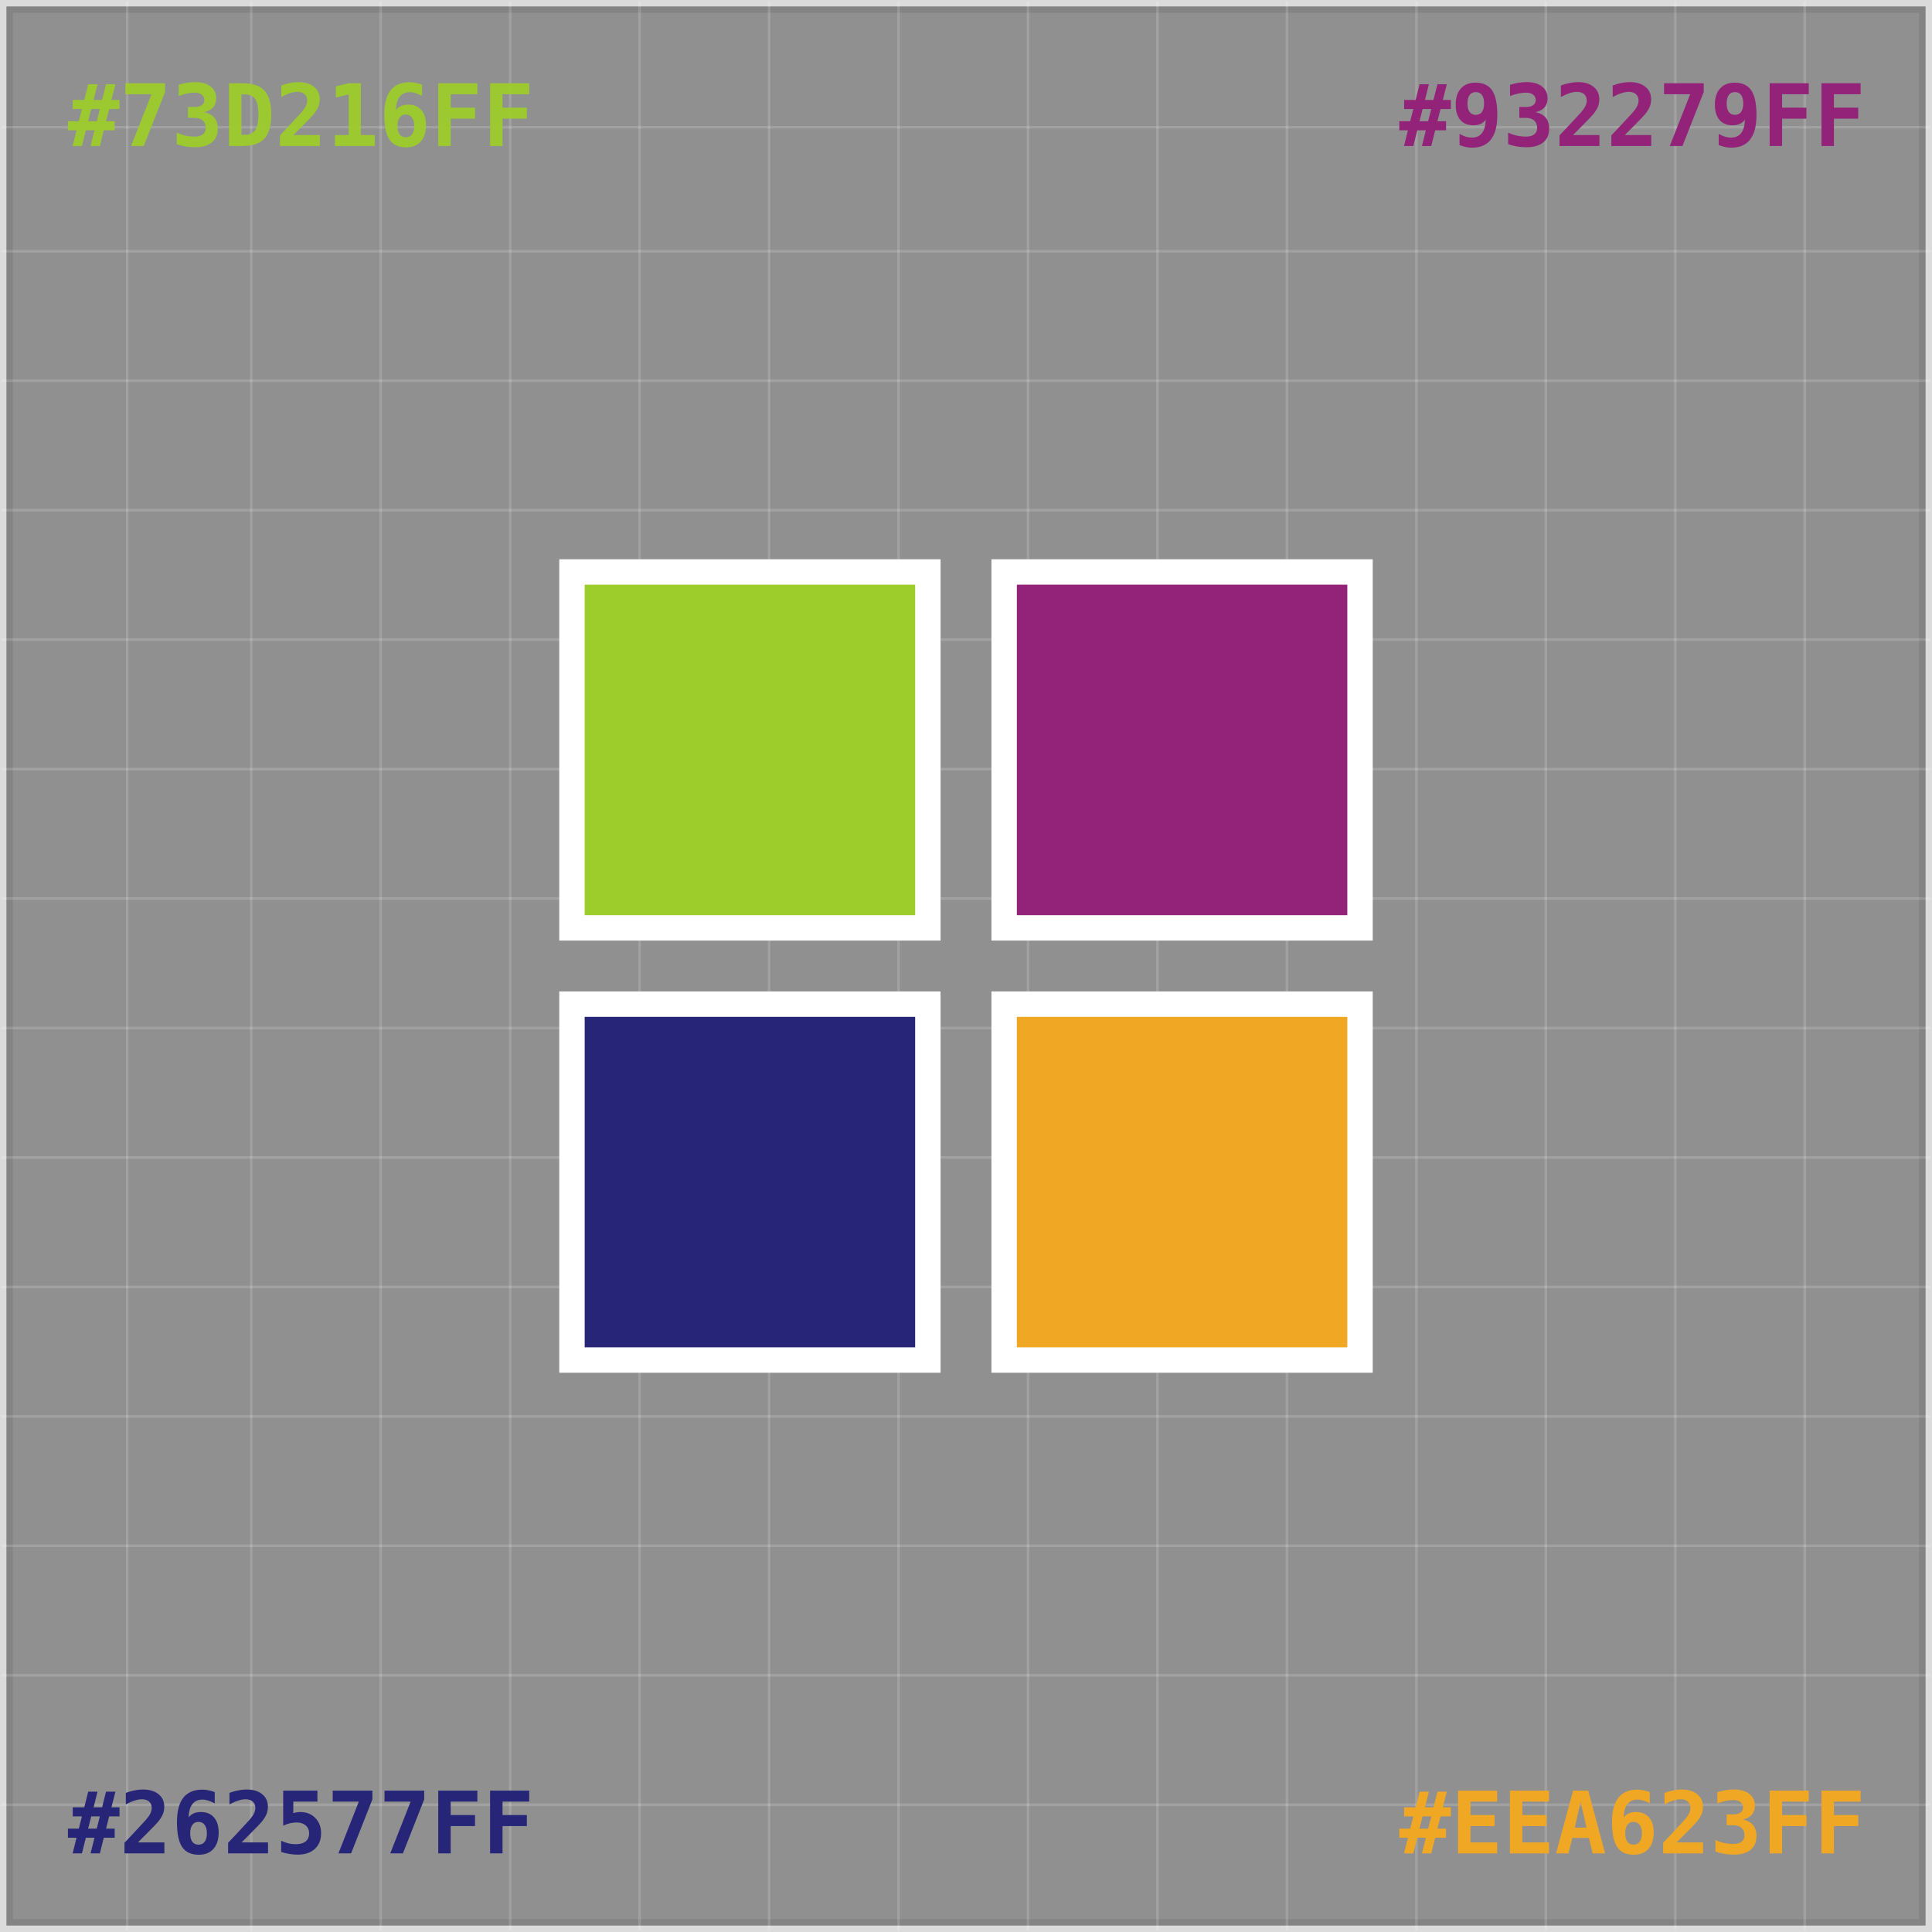
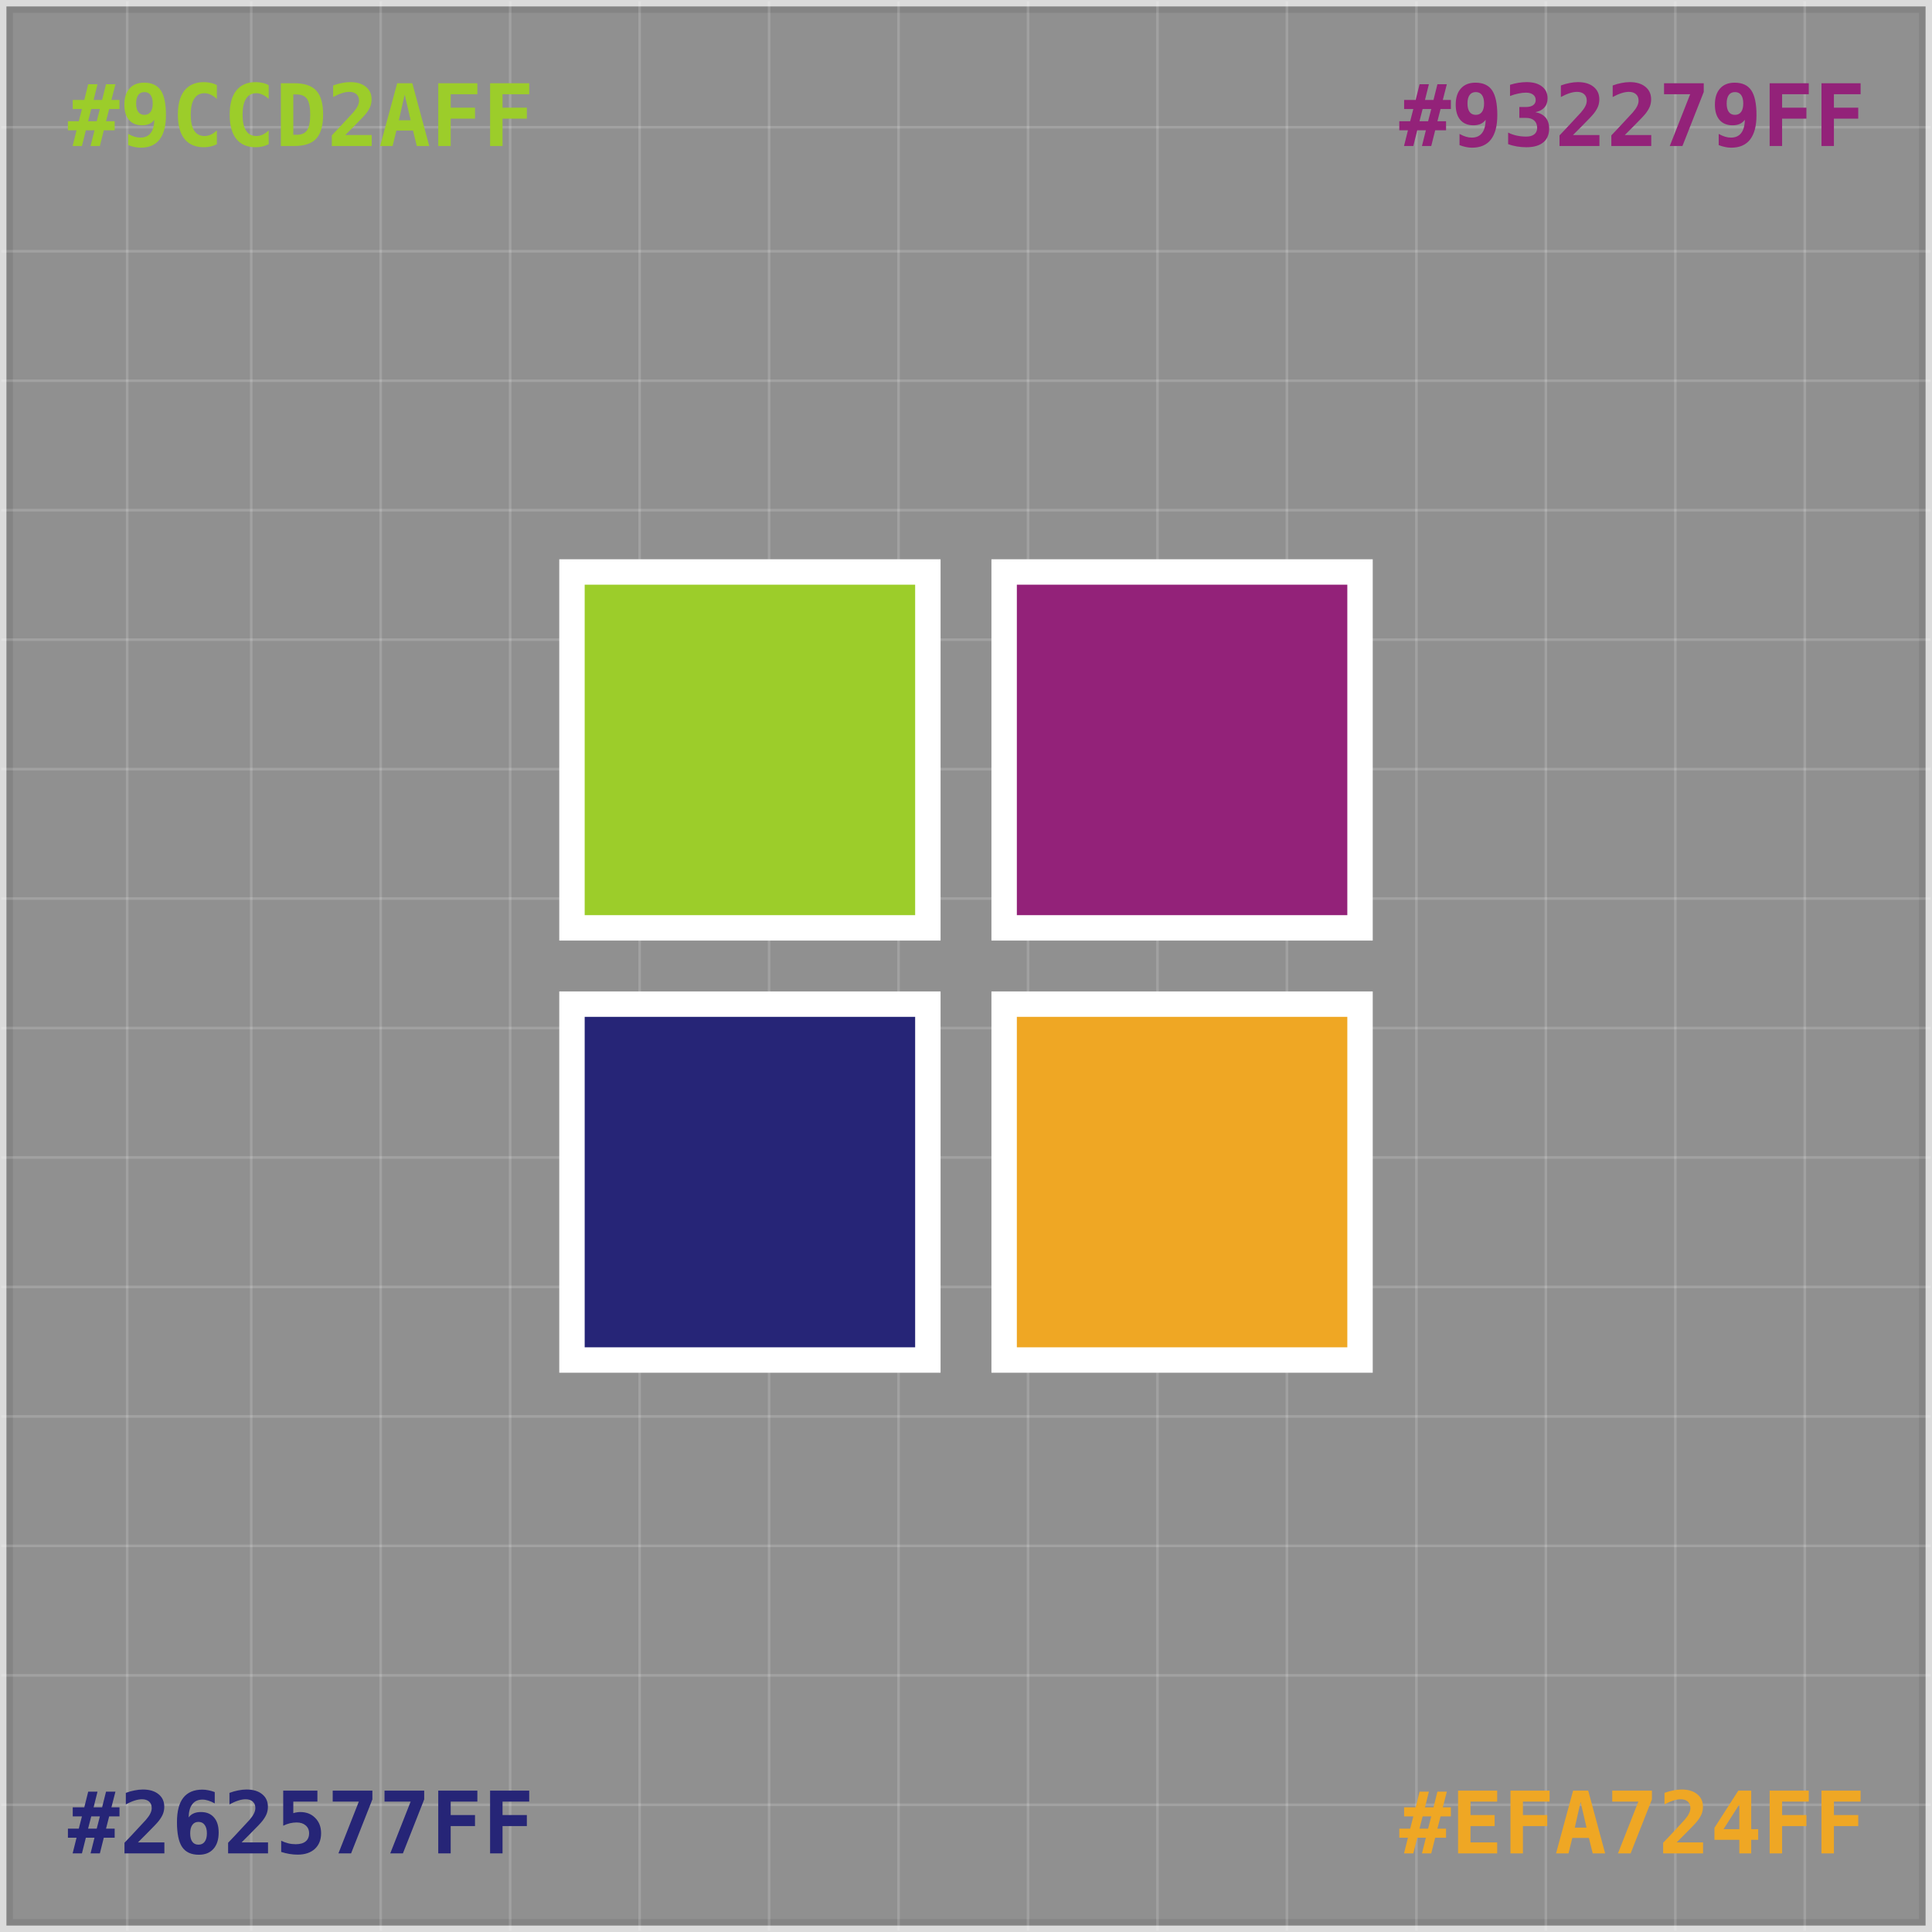
<svg xmlns="http://www.w3.org/2000/svg" width="269.291" height="269.291" id="svg5839" version="1.0">
-   <defs id="defs5841" />
+   <defs id="defs5841">
+     </defs>
  <g id="layer1" transform="translate(-936.7829,-352.0022)">
    <g transform="translate(1305.172,338.3927)" id="CENTOSARTWORK">
      <g transform="translate(-917.6015,-2539.999)" id="g6624">
        <rect style="fill:#8c8c8c;fill-opacity:0.955;stroke:#000000;stroke-width:1.791;stroke-linecap:round;stroke-linejoin:miter;stroke-miterlimit:4;stroke-dasharray:none;stroke-dashoffset:0;stroke-opacity:0.089" id="rect6626" width="267.5" height="267.5" x="550.108" y="2554.504" />
        <g transform="matrix(1.018537,0,0,1.018537,367.5448,-52.64124)" id="g6628" style="stroke:#ffffff;stroke-width:0.354;stroke-miterlimit:4;stroke-dasharray:none;stroke-opacity:0.157">
          <g id="g6630" style="stroke:#ffffff;stroke-width:0.354;stroke-miterlimit:4;stroke-dasharray:none;stroke-opacity:0.157">
            <path id="path6632" d="M 178.539,2576.228 L 442.575,2576.228" style="fill:none;fill-rule:evenodd;stroke:#ffffff;stroke-width:0.354;stroke-linecap:butt;stroke-linejoin:miter;stroke-miterlimit:4;stroke-dasharray:none;stroke-opacity:0.157" />
            <path style="fill:none;fill-rule:evenodd;stroke:#ffffff;stroke-width:0.354;stroke-linecap:butt;stroke-linejoin:miter;stroke-miterlimit:4;stroke-dasharray:none;stroke-opacity:0.157" d="M 178.539,2593.201 L 442.575,2593.201" id="path6634" />
            <path id="path6636" d="M 178.539,2610.917 L 442.575,2610.917" style="fill:none;fill-rule:evenodd;stroke:#ffffff;stroke-width:0.354;stroke-linecap:butt;stroke-linejoin:miter;stroke-miterlimit:4;stroke-dasharray:none;stroke-opacity:0.157" />
            <path style="fill:none;fill-rule:evenodd;stroke:#ffffff;stroke-width:0.354;stroke-linecap:butt;stroke-linejoin:miter;stroke-miterlimit:4;stroke-dasharray:none;stroke-opacity:0.157" d="M 178.539,2646.35 L 442.575,2646.35" id="path6638" />
            <path id="path6640" d="M 178.539,2628.634 L 442.575,2628.634" style="fill:none;fill-rule:evenodd;stroke:#ffffff;stroke-width:0.354;stroke-linecap:butt;stroke-linejoin:miter;stroke-miterlimit:4;stroke-dasharray:none;stroke-opacity:0.157" />
            <path id="path6642" d="M 178.539,2805.799 L 442.575,2805.799" style="fill:none;fill-rule:evenodd;stroke:#ffffff;stroke-width:0.354;stroke-linecap:butt;stroke-linejoin:miter;stroke-miterlimit:4;stroke-dasharray:none;stroke-opacity:0.157" />
            <path id="path6644" d="M 178.539,2664.067 L 442.575,2664.067" style="fill:none;fill-rule:evenodd;stroke:#ffffff;stroke-width:0.354;stroke-linecap:butt;stroke-linejoin:miter;stroke-miterlimit:4;stroke-dasharray:none;stroke-opacity:0.157" />
            <path style="fill:none;fill-rule:evenodd;stroke:#ffffff;stroke-width:0.354;stroke-linecap:butt;stroke-linejoin:miter;stroke-miterlimit:4;stroke-dasharray:none;stroke-opacity:0.157" d="M 178.539,2681.783 L 442.575,2681.783" id="path6646" />
            <path id="path6648" d="M 178.539,2699.5 L 442.575,2699.5" style="fill:none;fill-rule:evenodd;stroke:#ffffff;stroke-width:0.354;stroke-linecap:butt;stroke-linejoin:miter;stroke-miterlimit:4;stroke-dasharray:none;stroke-opacity:0.157" />
            <path style="fill:none;fill-rule:evenodd;stroke:#ffffff;stroke-width:0.354;stroke-linecap:butt;stroke-linejoin:miter;stroke-miterlimit:4;stroke-dasharray:none;stroke-opacity:0.157" d="M 178.539,2717.216 L 442.575,2717.216" id="path6650" />
            <path id="path6652" d="M 178.539,2734.933 L 442.575,2734.933" style="fill:none;fill-rule:evenodd;stroke:#ffffff;stroke-width:0.354;stroke-linecap:butt;stroke-linejoin:miter;stroke-miterlimit:4;stroke-dasharray:none;stroke-opacity:0.157" />
            <path style="fill:none;fill-rule:evenodd;stroke:#ffffff;stroke-width:0.354;stroke-linecap:butt;stroke-linejoin:miter;stroke-miterlimit:4;stroke-dasharray:none;stroke-opacity:0.157" d="M 178.539,2752.65 L 442.575,2752.65" id="path6654" />
            <path id="path6656" d="M 178.539,2770.366 L 442.575,2770.366" style="fill:none;fill-rule:evenodd;stroke:#ffffff;stroke-width:0.354;stroke-linecap:butt;stroke-linejoin:miter;stroke-miterlimit:4;stroke-dasharray:none;stroke-opacity:0.157" />
            <path style="fill:none;fill-rule:evenodd;stroke:#ffffff;stroke-width:0.354;stroke-linecap:butt;stroke-linejoin:miter;stroke-miterlimit:4;stroke-dasharray:none;stroke-opacity:0.157" d="M 178.539,2788.083 L 442.575,2788.083" id="path6658" />
          </g>
          <g id="g6660" transform="matrix(0,-1,1,0,-2380.457,3001.57)" style="stroke:#ffffff;stroke-width:0.354;stroke-miterlimit:4;stroke-dasharray:none;stroke-opacity:0.157">
            <path style="fill:none;fill-rule:evenodd;stroke:#ffffff;stroke-width:0.354;stroke-linecap:butt;stroke-linejoin:miter;stroke-miterlimit:4;stroke-dasharray:none;stroke-opacity:0.157" d="M 178.539,2576.228 L 442.575,2576.228" id="path6662" />
            <path id="path6664" d="M 178.539,2593.201 L 442.575,2593.201" style="fill:none;fill-rule:evenodd;stroke:#ffffff;stroke-width:0.354;stroke-linecap:butt;stroke-linejoin:miter;stroke-miterlimit:4;stroke-dasharray:none;stroke-opacity:0.157" />
            <path style="fill:none;fill-rule:evenodd;stroke:#ffffff;stroke-width:0.354;stroke-linecap:butt;stroke-linejoin:miter;stroke-miterlimit:4;stroke-dasharray:none;stroke-opacity:0.157" d="M 178.539,2610.917 L 442.575,2610.917" id="path6666" />
            <path id="path6668" d="M 178.539,2646.35 L 442.575,2646.35" style="fill:none;fill-rule:evenodd;stroke:#ffffff;stroke-width:0.354;stroke-linecap:butt;stroke-linejoin:miter;stroke-miterlimit:4;stroke-dasharray:none;stroke-opacity:0.157" />
            <path style="fill:none;fill-rule:evenodd;stroke:#ffffff;stroke-width:0.354;stroke-linecap:butt;stroke-linejoin:miter;stroke-miterlimit:4;stroke-dasharray:none;stroke-opacity:0.157" d="M 178.539,2628.634 L 442.575,2628.634" id="path6670" />
            <path style="fill:none;fill-rule:evenodd;stroke:#ffffff;stroke-width:0.354;stroke-linecap:butt;stroke-linejoin:miter;stroke-miterlimit:4;stroke-dasharray:none;stroke-opacity:0.157" d="M 178.539,2805.799 L 442.575,2805.799" id="path6672" />
            <path style="fill:none;fill-rule:evenodd;stroke:#ffffff;stroke-width:0.354;stroke-linecap:butt;stroke-linejoin:miter;stroke-miterlimit:4;stroke-dasharray:none;stroke-opacity:0.157" d="M 178.539,2664.067 L 442.575,2664.067" id="path6674" />
            <path id="path6676" d="M 178.539,2681.783 L 442.575,2681.783" style="fill:none;fill-rule:evenodd;stroke:#ffffff;stroke-width:0.354;stroke-linecap:butt;stroke-linejoin:miter;stroke-miterlimit:4;stroke-dasharray:none;stroke-opacity:0.157" />
            <path style="fill:none;fill-rule:evenodd;stroke:#ffffff;stroke-width:0.354;stroke-linecap:butt;stroke-linejoin:miter;stroke-miterlimit:4;stroke-dasharray:none;stroke-opacity:0.157" d="M 178.539,2699.5 L 442.575,2699.5" id="path6678" />
            <path id="path6680" d="M 178.539,2717.216 L 442.575,2717.216" style="fill:none;fill-rule:evenodd;stroke:#ffffff;stroke-width:0.354;stroke-linecap:butt;stroke-linejoin:miter;stroke-miterlimit:4;stroke-dasharray:none;stroke-opacity:0.157" />
            <path style="fill:none;fill-rule:evenodd;stroke:#ffffff;stroke-width:0.354;stroke-linecap:butt;stroke-linejoin:miter;stroke-miterlimit:4;stroke-dasharray:none;stroke-opacity:0.157" d="M 178.539,2734.933 L 442.575,2734.933" id="path6682" />
            <path id="path6684" d="M 178.539,2752.65 L 442.575,2752.65" style="fill:none;fill-rule:evenodd;stroke:#ffffff;stroke-width:0.354;stroke-linecap:butt;stroke-linejoin:miter;stroke-miterlimit:4;stroke-dasharray:none;stroke-opacity:0.157" />
            <path style="fill:none;fill-rule:evenodd;stroke:#ffffff;stroke-width:0.354;stroke-linecap:butt;stroke-linejoin:miter;stroke-miterlimit:4;stroke-dasharray:none;stroke-opacity:0.157" d="M 178.539,2770.366 L 442.575,2770.366" id="path6686" />
            <path id="path6688" d="M 178.539,2788.083 L 442.575,2788.083" style="fill:none;fill-rule:evenodd;stroke:#ffffff;stroke-width:0.354;stroke-linecap:butt;stroke-linejoin:miter;stroke-miterlimit:4;stroke-dasharray:none;stroke-opacity:0.157" />
          </g>
        </g>
      </g>
      <rect style="fill:#9ccd2a;fill-opacity:1;stroke:#ffffff;stroke-width:3.543;stroke-linecap:butt;stroke-linejoin:miter;stroke-miterlimit:4;stroke-dasharray:none;stroke-dashoffset:0;stroke-opacity:1" id="rect6706" width="49.606" height="49.606" x="-288.665" y="93.334" />
      <rect y="93.334" x="-228.428" height="49.606" width="49.606" id="rect6708" style="fill:#932279;fill-opacity:1;stroke:#ffffff;stroke-width:3.543;stroke-linecap:butt;stroke-linejoin:miter;stroke-miterlimit:4;stroke-dasharray:none;stroke-dashoffset:0;stroke-opacity:1" />
      <rect style="fill:#efa724;fill-opacity:1;stroke:#ffffff;stroke-width:3.543;stroke-linecap:butt;stroke-linejoin:miter;stroke-miterlimit:4;stroke-dasharray:none;stroke-dashoffset:0;stroke-opacity:1" id="rect6710" width="49.606" height="49.606" x="-228.428" y="153.57" />
      <rect y="153.57" x="-288.665" height="49.606" width="49.606" id="rect6712" style="fill:#262577;fill-opacity:1;stroke:#ffffff;stroke-width:3.543;stroke-linecap:butt;stroke-linejoin:miter;stroke-miterlimit:4;stroke-dasharray:none;stroke-dashoffset:0;stroke-opacity:1" />
-       <text id="text5525" y="33.959" x="-358.936" style="font-size:14.784px;font-style:normal;font-variant:normal;font-weight:200;font-stretch:normal;text-align:start;line-height:125%;writing-mode:lr-tb;text-anchor:start;fill:#000000;fill-opacity:1;stroke:none;stroke-width:1px;stroke-linecap:butt;stroke-linejoin:miter;stroke-opacity:1;font-family:Denmark;-inkscape-font-specification:Denmark Ultra-Light" xml:space="preserve">
-         <tspan style="font-size:12px;font-style:normal;font-variant:normal;font-weight:bold;font-stretch:normal;fill:#9ccd2a;fill-opacity:0.941;font-family:Monospace;-inkscape-font-specification:Monospace Bold" y="33.959" x="-358.936" id="tspan5527">#73D216FF</tspan>
+       <text id="text5525" y="33.959" x="-358.936" style="font-size:14.784px;font-style:normal;font-variant:normal;font-weight:200;font-stretch:normal;text-align:start;line-height:125%;writing-mode:lr-tb;text-anchor:start;fill:#9ccd2a;fill-opacity:1;stroke:none;stroke-width:1px;stroke-linecap:butt;stroke-linejoin:miter;stroke-opacity:1;font-family:Denmark;-inkscape-font-specification:Denmark Ultra-Light" xml:space="preserve">
+         <tspan style="font-size:12px;font-style:normal;font-variant:normal;font-weight:bold;font-stretch:normal;fill:#9ccd2a;fill-opacity:1;font-family:Monospace;-inkscape-font-specification:Monospace Bold" y="33.959" x="-358.936" id="tspan5527">#9CCD2AFF</tspan>
      </text>
      <text xml:space="preserve" style="font-size:14.784px;font-style:normal;font-variant:normal;font-weight:200;font-stretch:normal;text-align:start;line-height:125%;writing-mode:lr-tb;text-anchor:start;fill:#000000;fill-opacity:1;stroke:none;stroke-width:1px;stroke-linecap:butt;stroke-linejoin:miter;stroke-opacity:1;font-family:Denmark;-inkscape-font-specification:Denmark Ultra-Light" x="-173.363" y="33.959" id="text7911">
        <tspan id="tspan7913" x="-173.363" y="33.959" style="font-size:12px;font-style:normal;font-variant:normal;font-weight:bold;font-stretch:normal;fill:#932279;fill-opacity:1;font-family:Monospace;-inkscape-font-specification:Monospace Bold">#932279FF</tspan>
      </text>
      <text xml:space="preserve" style="font-size:14.784px;font-style:normal;font-variant:normal;font-weight:200;font-stretch:normal;text-align:start;line-height:125%;writing-mode:lr-tb;text-anchor:start;fill:#000000;fill-opacity:1;stroke:none;stroke-width:1px;stroke-linecap:butt;stroke-linejoin:miter;stroke-opacity:1;font-family:Denmark;-inkscape-font-specification:Denmark Ultra-Light" x="-358.936" y="271.948" id="text7915">
        <tspan id="tspan7917" x="-358.936" y="271.948" style="font-size:12px;font-style:normal;font-variant:normal;font-weight:bold;font-stretch:normal;fill:#262577;fill-opacity:1;font-family:Monospace;-inkscape-font-specification:Monospace Bold">#262577FF</tspan>
      </text>
      <text id="text7919" y="271.948" x="-173.363" style="font-size:14.784px;font-style:normal;font-variant:normal;font-weight:200;font-stretch:normal;text-align:start;line-height:125%;writing-mode:lr-tb;text-anchor:start;fill:#000000;fill-opacity:1;stroke:none;stroke-width:1px;stroke-linecap:butt;stroke-linejoin:miter;stroke-opacity:1;font-family:Denmark;-inkscape-font-specification:Denmark Ultra-Light" xml:space="preserve">
-         <tspan style="font-size:12px;font-style:normal;font-variant:normal;font-weight:bold;font-stretch:normal;fill:#efa724;fill-opacity:1;font-family:Monospace;-inkscape-font-specification:Monospace Bold" y="271.948" x="-173.363" id="tspan7921">#EEA623FF</tspan>
+         <tspan style="font-size:12px;font-style:normal;font-variant:normal;font-weight:bold;font-stretch:normal;fill:#efa724;fill-opacity:1;font-family:Monospace;-inkscape-font-specification:Monospace Bold" y="271.948" x="-173.363" id="tspan7921">#EFA724FF</tspan>
      </text>
    </g>
  </g>
</svg>
